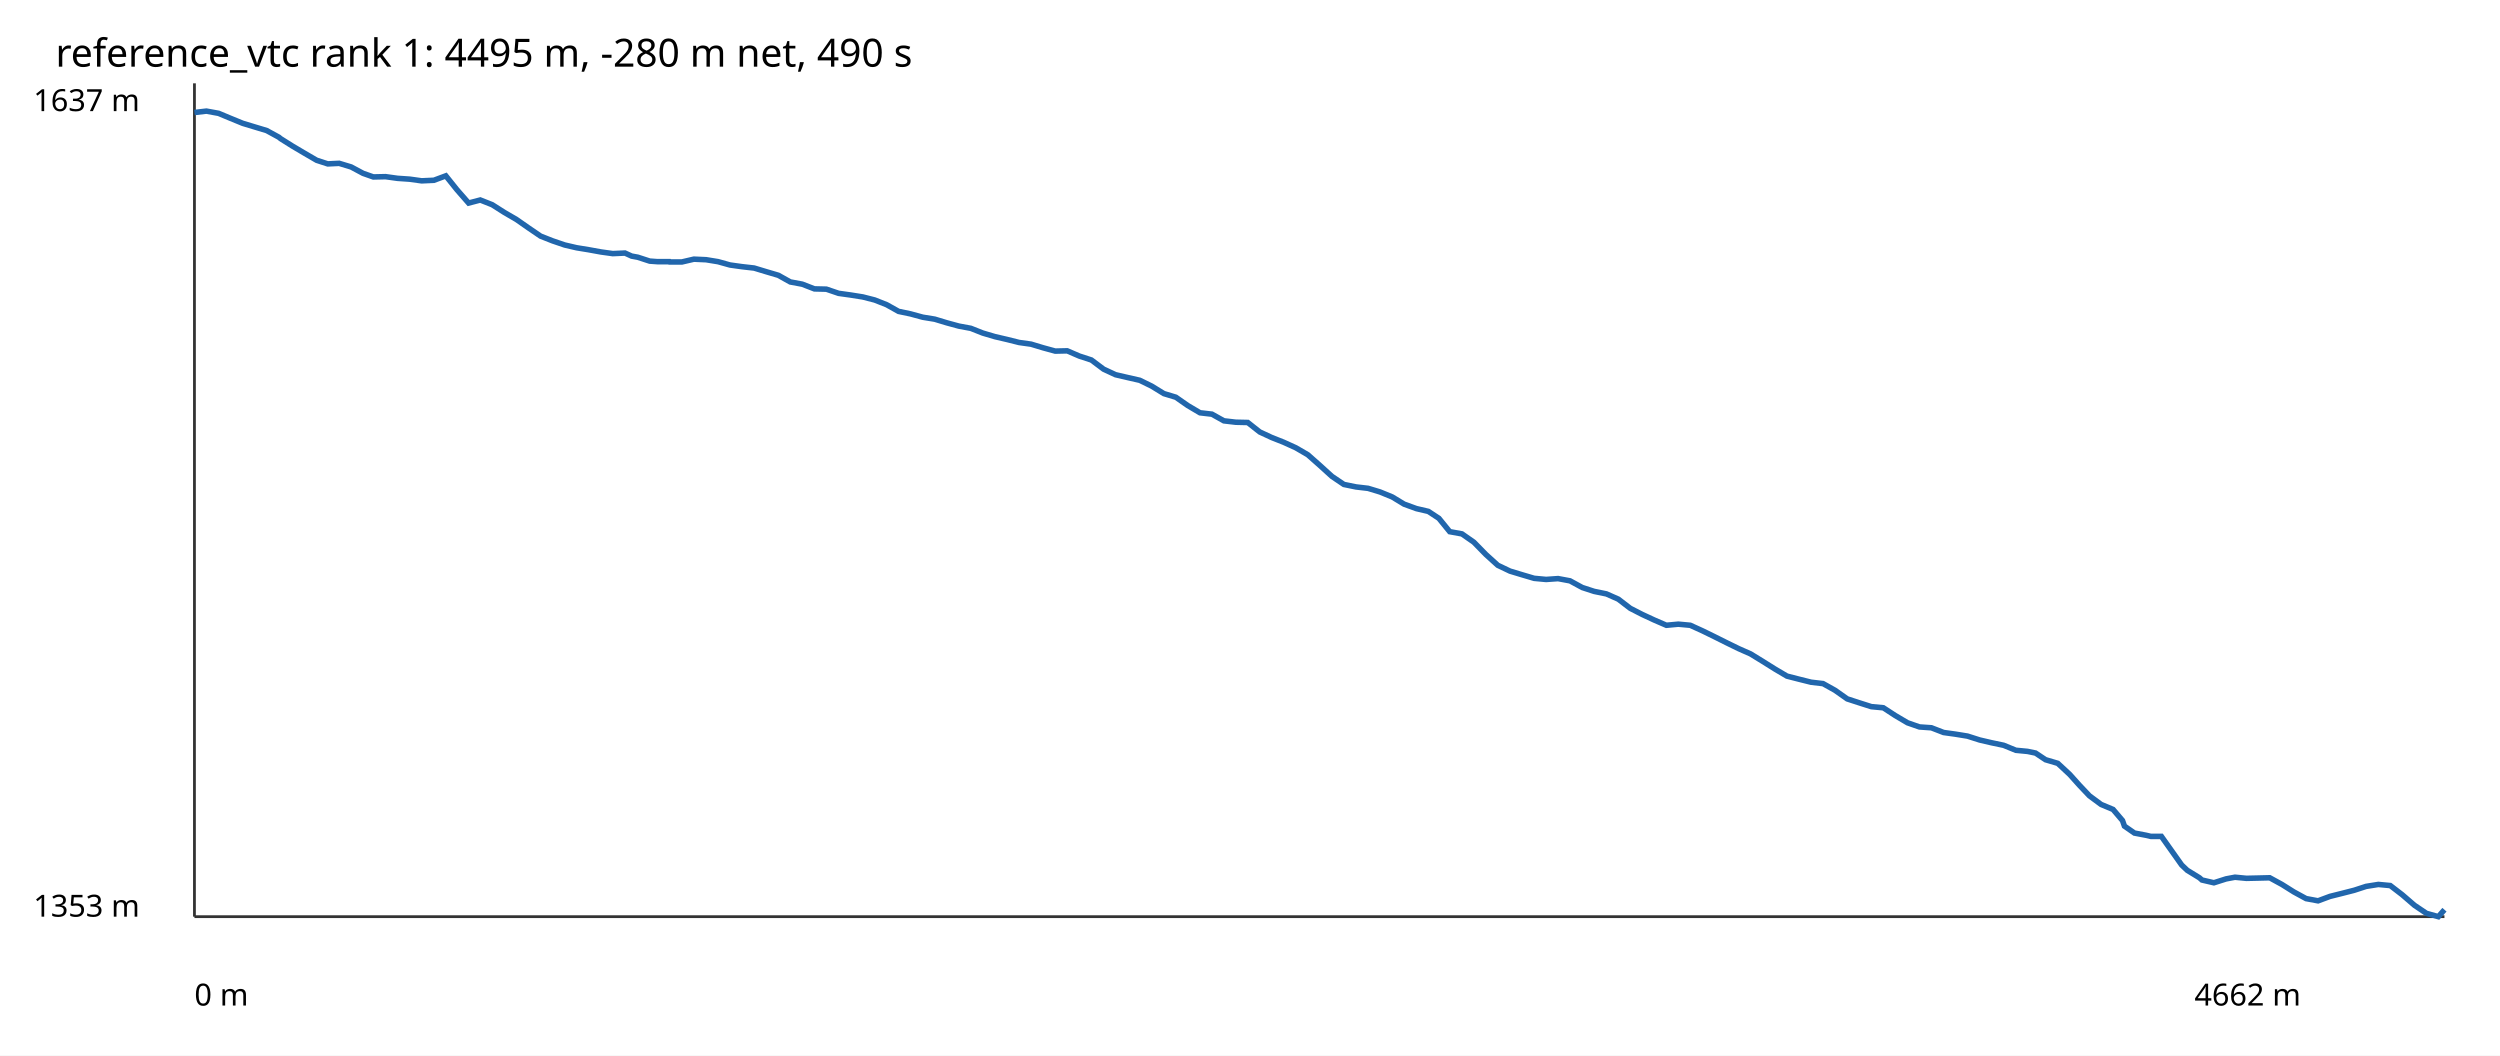
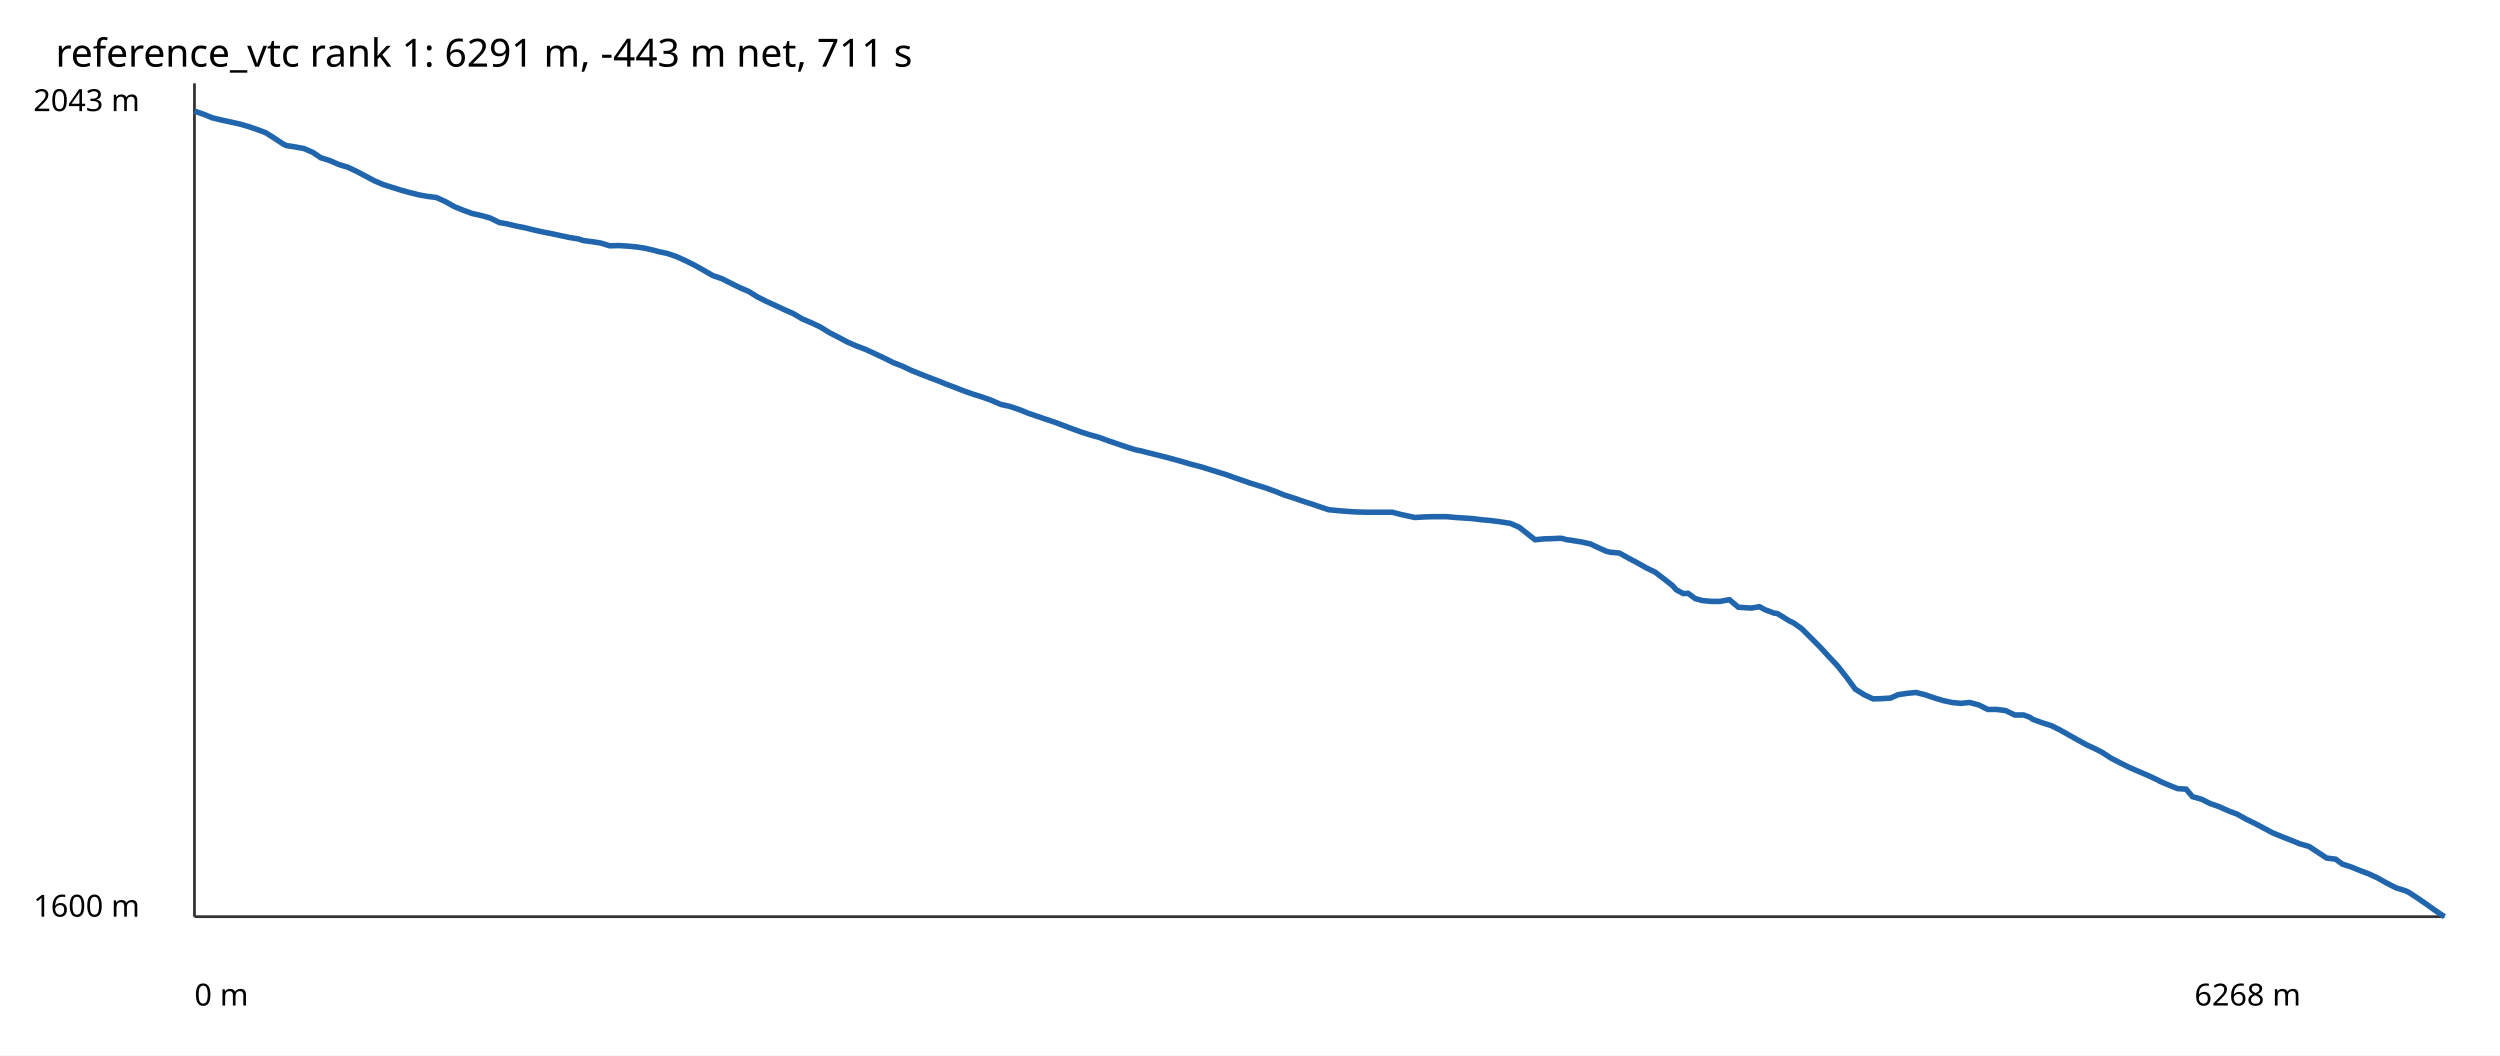
<svg xmlns="http://www.w3.org/2000/svg" width="900" height="380">
  <rect width="100%" height="100%" fill="white" />
-   <text x="20" y="24" font-family="sans-serif" font-size="14">reference_vtc rank 1: 4495 m, -280 m net, 490 s</text>
+   <text x="20" y="24" font-family="sans-serif" font-size="14">reference_vtc rank 1: 6291 m, -443 m net, 711 s</text>
  <line x1="70" y1="330" x2="880" y2="330" stroke="#333" />
  <line x1="70" y1="30" x2="70" y2="330" stroke="#333" />
-   <polyline points="70.0,40.5 74.3,40.0 78.7,40.8 83.0,42.6 87.4,44.4 91.7,45.7 96.0,47.0 100.4,49.4 101.0,49.9 105.3,52.6 109.7,55.2 114.0,57.7 118.0,59.0 122.1,58.8 126.4,60.1 130.7,62.4 134.4,63.7 138.8,63.6 143.1,64.2 147.5,64.5 151.8,65.1 156.2,64.9 160.5,63.3 164.5,68.3 168.7,73.1 172.9,72.0 177.2,73.7 181.6,76.5 185.9,79.0 190.2,82.0 194.6,85.0 198.9,86.7 203.3,88.2 207.6,89.2 211.9,89.9 216.3,90.7 220.6,91.3 225.0,91.1 227.4,92.2 229.6,92.6 233.9,94.0 236.7,94.2 241.0,94.2 241.1,94.3 245.5,94.3 249.8,93.3 254.2,93.5 258.5,94.2 262.8,95.4 267.1,96.0 271.5,96.5 275.8,97.8 280.2,99.1 284.5,101.5 288.8,102.3 293.2,104.0 297.5,104.1 301.9,105.6 306.2,106.2 310.6,106.9 314.9,108.0 319.2,109.7 323.5,112.1 327.8,113.0 332.2,114.2 336.5,114.9 340.8,116.2 345.2,117.4 349.5,118.2 353.8,119.9 358.2,121.2 362.5,122.2 366.9,123.3 371.2,123.9 375.5,125.2 379.9,126.4 384.2,126.3 388.6,128.2 392.9,129.6 397.3,132.9 401.6,134.9 405.9,135.9 410.3,136.9 414.6,139.0 419.0,141.7 423.3,143.0 427.6,146.0 432.0,148.6 436.3,149.1 440.6,151.5 444.9,152.0 449.2,152.1 453.5,155.5 457.8,157.5 462.1,159.2 466.5,161.2 470.8,163.7 475.1,167.5 479.5,171.5 483.8,174.4 488.2,175.3 492.5,175.8 496.8,177.1 501.2,178.9 505.5,181.5 509.9,183.1 514.2,184.1 518.0,186.6 521.9,191.4 526.3,192.2 530.6,195.2 534.9,199.6 539.2,203.5 543.6,205.6 547.9,206.9 552.3,208.2 556.6,208.6 560.9,208.3 565.2,209.1 569.6,211.5 573.9,212.9 578.3,213.8 582.6,215.7 586.9,219.0 591.2,221.2 595.5,223.2 599.9,225.1 604.2,224.7 608.5,225.1 612.9,227.1 617.2,229.2 621.6,231.4 625.9,233.5 630.2,235.4 634.6,238.1 638.9,240.8 643.3,243.4 647.6,244.5 652.0,245.6 656.3,246.1 660.6,248.5 665.0,251.6 669.3,253.0 673.7,254.4 678.0,254.8 682.3,257.6 686.7,260.2 691.0,261.7 695.3,262.0 699.7,263.7 704.0,264.3 708.3,265.0 712.7,266.4 717.0,267.4 721.3,268.3 725.7,270.1 729.9,270.5 732.8,271.1 736.4,273.5 740.8,274.8 745.1,278.8 748.6,282.7 752.2,286.5 756.4,289.6 760.7,291.4 764.1,295.4 764.8,297.4 768.4,299.9 772.6,300.7 774.3,301.1 778.1,301.1 782.0,306.6 785.4,311.4 787.4,313.3 791.8,316.0 792.7,316.8 797.0,317.8 801.4,316.4 804.6,315.8 808.7,316.2 813.1,316.1 817.1,316.0 821.5,318.4 825.8,321.1 830.2,323.5 834.5,324.3 838.8,322.7 843.2,321.6 847.5,320.5 851.8,319.1 856.2,318.4 860.5,318.8 864.8,322.1 869.2,325.9 873.5,328.8 877.8,330.0 880.0,327.5" fill="none" stroke="#2166ac" stroke-width="2" />
+   <polyline points="70.0,40.0 73.2,41.1 76.4,42.4 79.7,43.2 82.9,43.9 86.1,44.6 89.3,45.5 92.5,46.6 95.7,47.8 99.0,49.9 102.2,52.0 103.1,52.4 106.3,52.9 109.5,53.5 112.7,54.9 115.5,56.8 118.7,57.8 121.9,59.2 125.2,60.2 128.4,61.7 131.6,63.4 134.8,65.1 138.1,66.5 141.3,67.5 144.5,68.5 147.8,69.4 151.0,70.2 153.9,70.7 157.1,71.1 160.4,72.6 163.6,74.4 166.8,75.7 170.1,76.9 173.3,77.6 176.5,78.5 179.7,80.1 182.6,80.6 185.9,81.4 189.0,82.0 192.2,82.8 195.4,83.5 198.5,84.1 201.7,84.8 205.0,85.5 208.2,86.0 210.0,86.6 213.1,87.0 216.3,87.5 219.5,88.5 222.7,88.4 226.0,88.6 229.2,88.9 232.4,89.4 235.7,90.2 237.2,90.6 240.4,91.3 243.6,92.4 246.9,93.9 250.1,95.5 253.3,97.3 256.6,99.2 259.8,100.3 263.0,101.9 266.2,103.5 269.5,104.9 272.7,106.9 275.9,108.5 279.2,110.0 282.4,111.5 285.6,112.9 288.8,114.8 292.1,116.2 295.3,117.7 298.5,119.7 301.8,121.4 305.0,123.1 308.2,124.5 311.4,125.7 314.7,127.2 315.1,127.4 318.3,128.9 321.5,130.5 324.8,131.8 328.0,133.3 331.2,134.6 334.5,135.9 337.7,137.1 340.9,138.4 344.1,139.6 347.4,140.9 350.6,142.0 353.8,143.0 357.1,144.2 360.3,145.6 363.5,146.3 366.8,147.4 370.0,148.7 373.2,149.8 376.4,150.9 379.7,152.0 382.9,153.2 386.1,154.4 389.4,155.6 392.6,156.6 395.8,157.5 399.0,158.7 402.3,159.8 405.5,160.9 408.7,161.9 411.1,162.4 413.4,163.0 416.6,163.8 419.8,164.6 423.1,165.5 426.3,166.4 429.0,167.2 430.3,167.5 431.7,167.9 432.2,168.0 435.4,169.0 438.6,170.0 441.8,171.0 445.1,172.2 447.5,173.0 449.7,173.8 452.9,174.8 455.8,175.7 459.1,176.9 462.3,178.2 465.5,179.2 468.7,180.3 470.5,180.9 472.4,181.5 474.7,182.3 478.0,183.4 478.1,183.4 478.3,183.5 481.5,183.8 482.4,183.9 485.1,184.1 488.3,184.3 491.5,184.4 494.8,184.4 498.0,184.4 501.2,184.4 504.3,185.2 507.5,185.9 509.4,186.3 512.7,186.1 515.9,186.0 516.2,186.0 519.5,186.0 520.8,186.0 524.1,186.3 527.3,186.5 530.1,186.7 533.3,187.1 536.6,187.4 539.8,187.8 543.0,188.3 543.7,188.4 546.9,189.8 550.2,192.4 552.6,194.3 555.8,194.0 559.0,193.9 560.9,193.8 562.3,193.8 564.0,194.3 565.8,194.5 566.1,194.6 569.3,195.1 572.5,195.8 575.7,197.3 578.4,198.5 579.7,198.8 583.0,199.1 586.2,200.9 589.4,202.6 592.6,204.4 595.9,206.0 598.9,208.3 602.1,210.8 602.2,210.9 603.4,212.3 606.0,213.7 607.7,213.6 610.3,215.5 612.8,216.2 616.0,216.5 619.2,216.5 622.5,215.9 622.6,215.9 625.8,218.6 625.9,218.6 628.6,218.8 630.6,218.9 633.4,218.4 635.4,219.5 638.6,220.7 639.9,220.9 640.9,221.5 644.1,223.5 645.4,224.1 645.9,224.4 648.7,226.4 652.0,229.7 655.2,232.9 658.4,236.4 661.6,239.8 664.9,244.0 667.9,248.1 671.1,250.1 674.3,251.6 677.6,251.5 680.6,251.3 683.3,250.1 686.6,249.6 689.8,249.3 693.0,250.1 696.2,251.2 699.5,252.2 702.7,252.9 705.9,253.2 709.1,252.9 712.4,253.8 715.6,255.4 718.8,255.4 722.0,255.8 725.3,257.4 728.5,257.4 730.7,258.2 731.9,259.0 735.2,260.2 738.4,261.2 741.6,262.8 744.8,264.6 748.0,266.4 751.3,268.2 753.5,269.2 756.7,270.8 759.9,272.9 763.2,274.6 766.4,276.2 769.6,277.6 770.8,278.1 774.0,279.5 777.2,281.0 777.4,281.2 780.7,282.6 783.9,283.9 787.0,284.1 789.3,286.8 792.5,287.7 795.7,289.3 798.9,290.4 802.2,291.9 805.4,293.1 808.6,294.9 811.9,296.5 815.1,298.2 818.3,299.9 821.5,301.2 824.8,302.5 828.0,303.8 831.2,304.7 834.4,306.8 837.6,308.9 840.8,309.3 843.3,311.1 846.4,312.1 849.6,313.4 852.8,314.6 856.0,316.1 859.2,317.9 862.5,319.6 865.7,320.6 867.1,321.2 870.3,323.3 873.5,325.5 876.7,327.8 880.0,330.0 880.0,330.0" fill="none" stroke="#2166ac" stroke-width="2" />
  <text x="70" y="362" font-family="sans-serif" font-size="11">0 m</text>
-   <text x="790" y="362" font-family="sans-serif" font-size="11">4662 m</text>
-   <text x="12" y="40" font-family="sans-serif" font-size="11">1637 m</text>
-   <text x="12" y="330" font-family="sans-serif" font-size="11">1353 m</text>
+   <text x="790" y="362" font-family="sans-serif" font-size="11">6268 m</text>
+   <text x="12" y="40" font-family="sans-serif" font-size="11">2043 m</text>
+   <text x="12" y="330" font-family="sans-serif" font-size="11">1600 m</text>
</svg>
